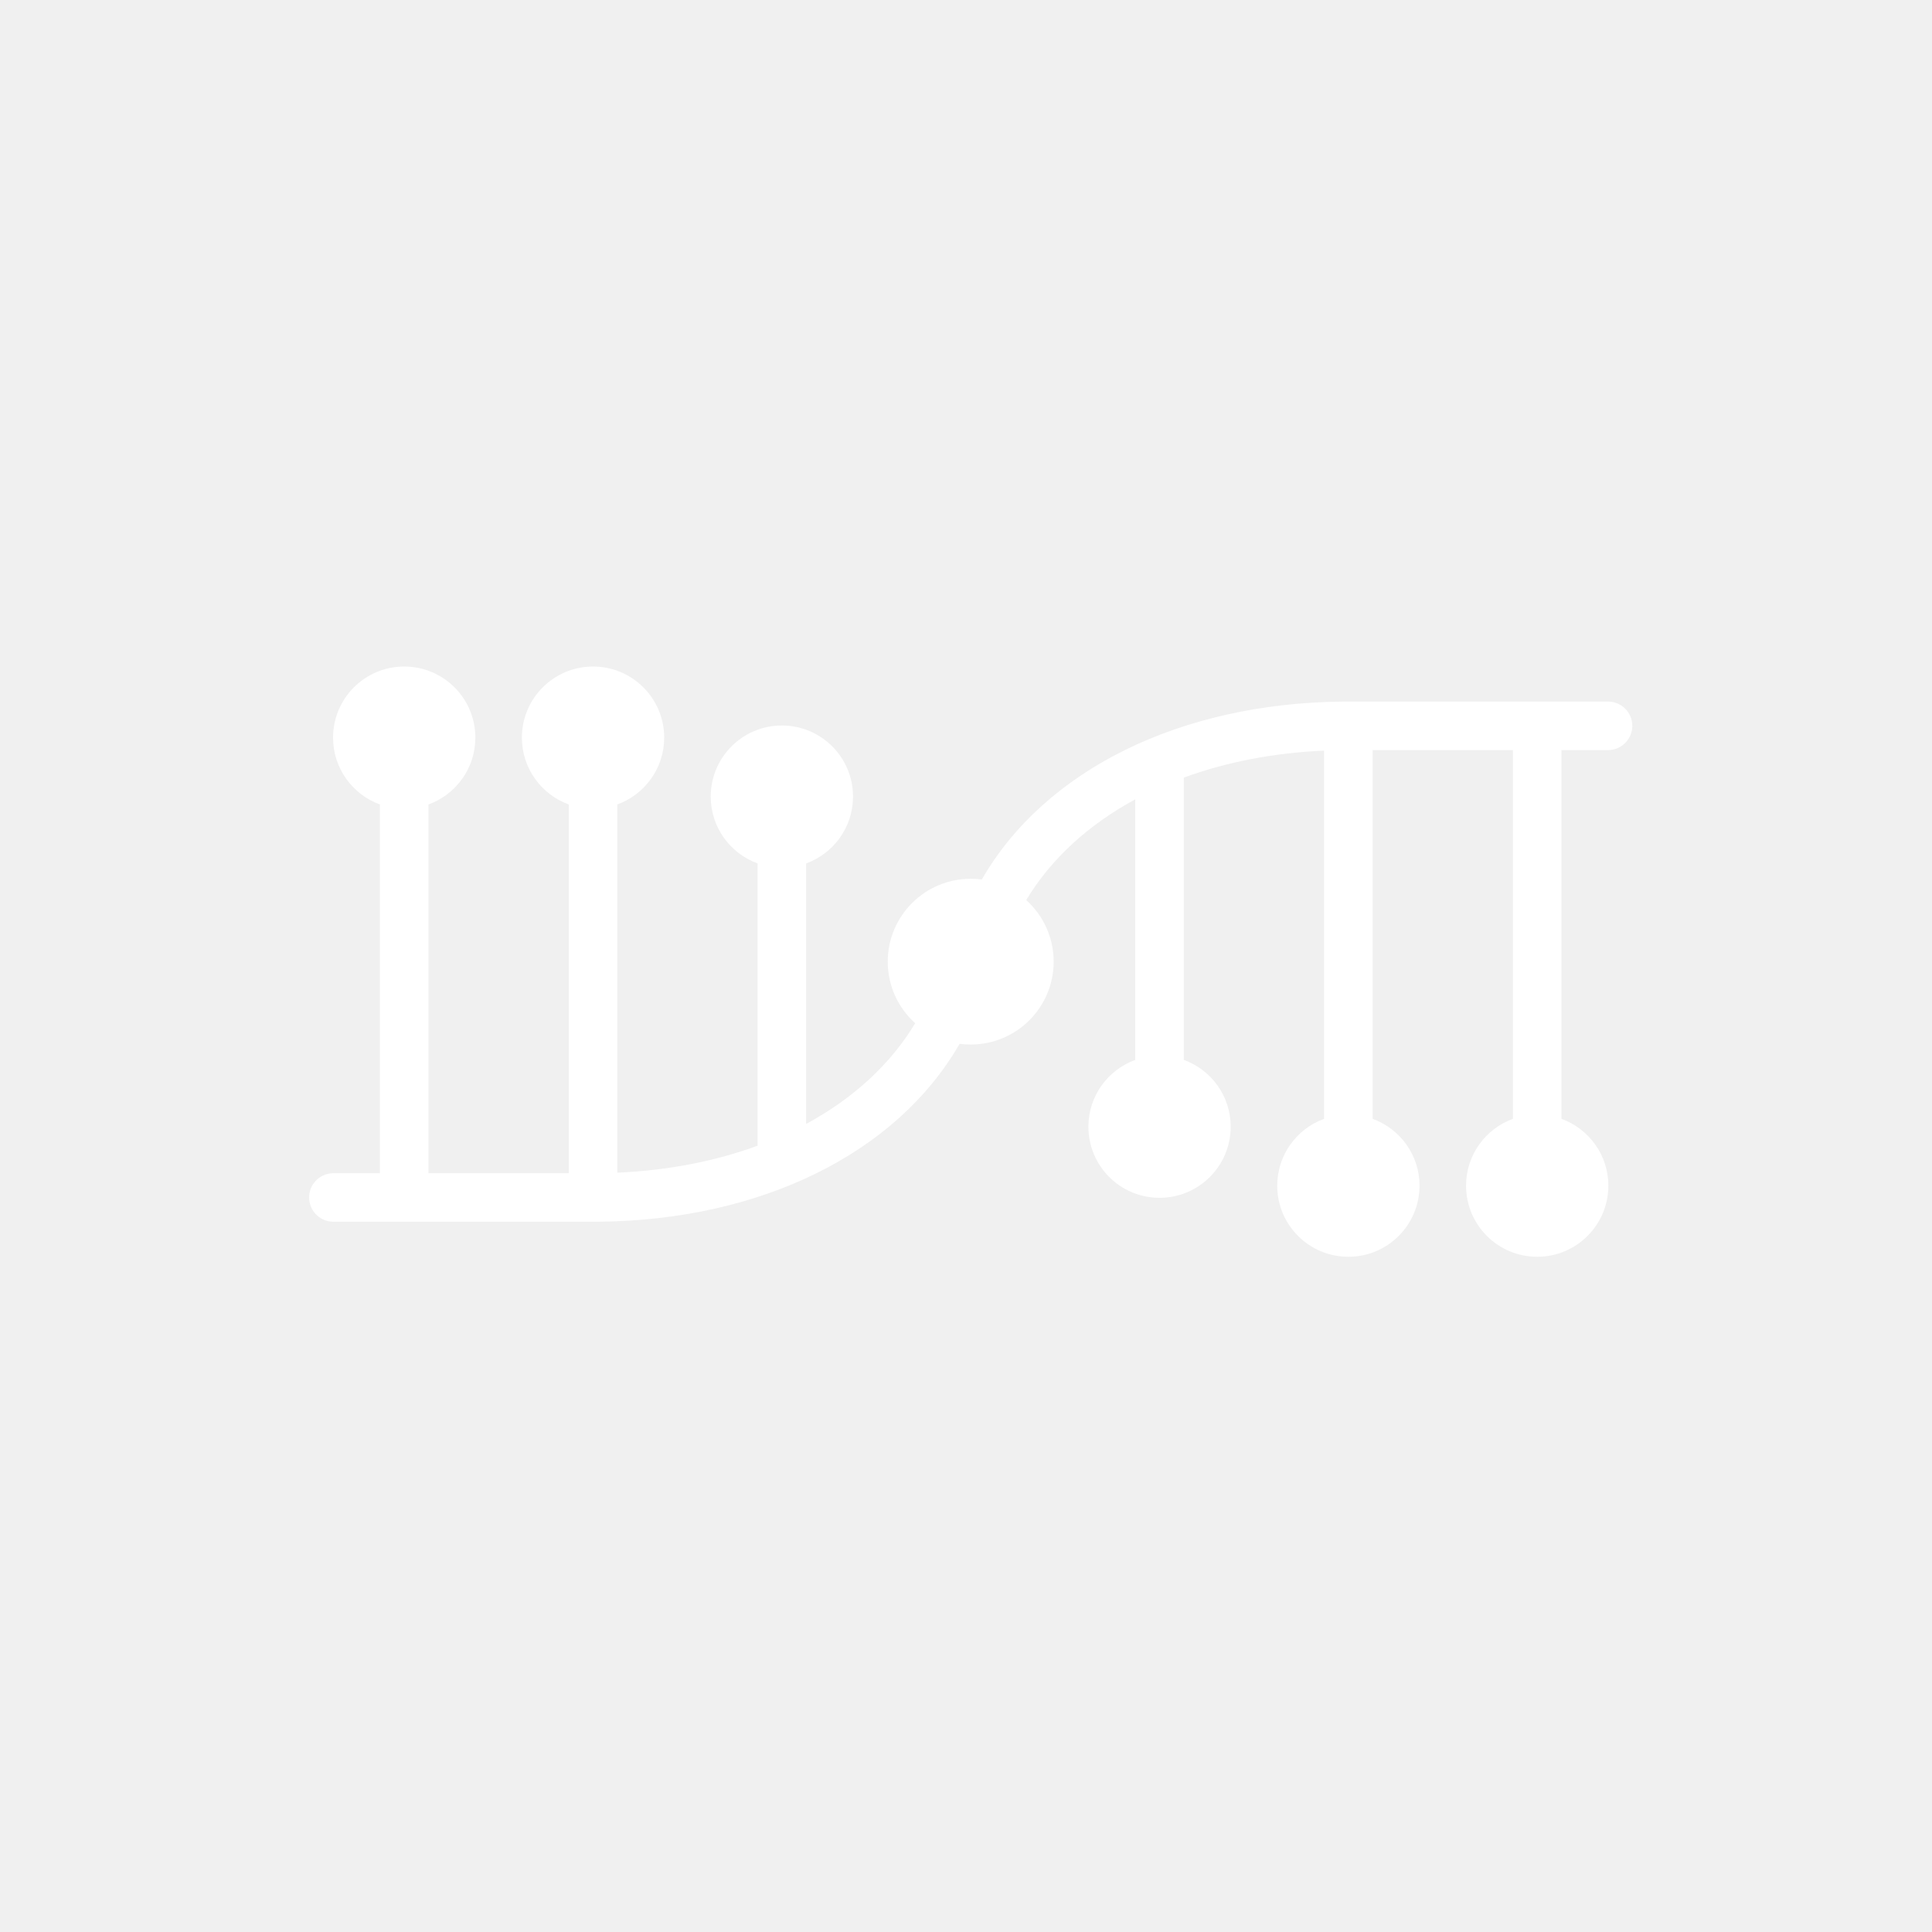
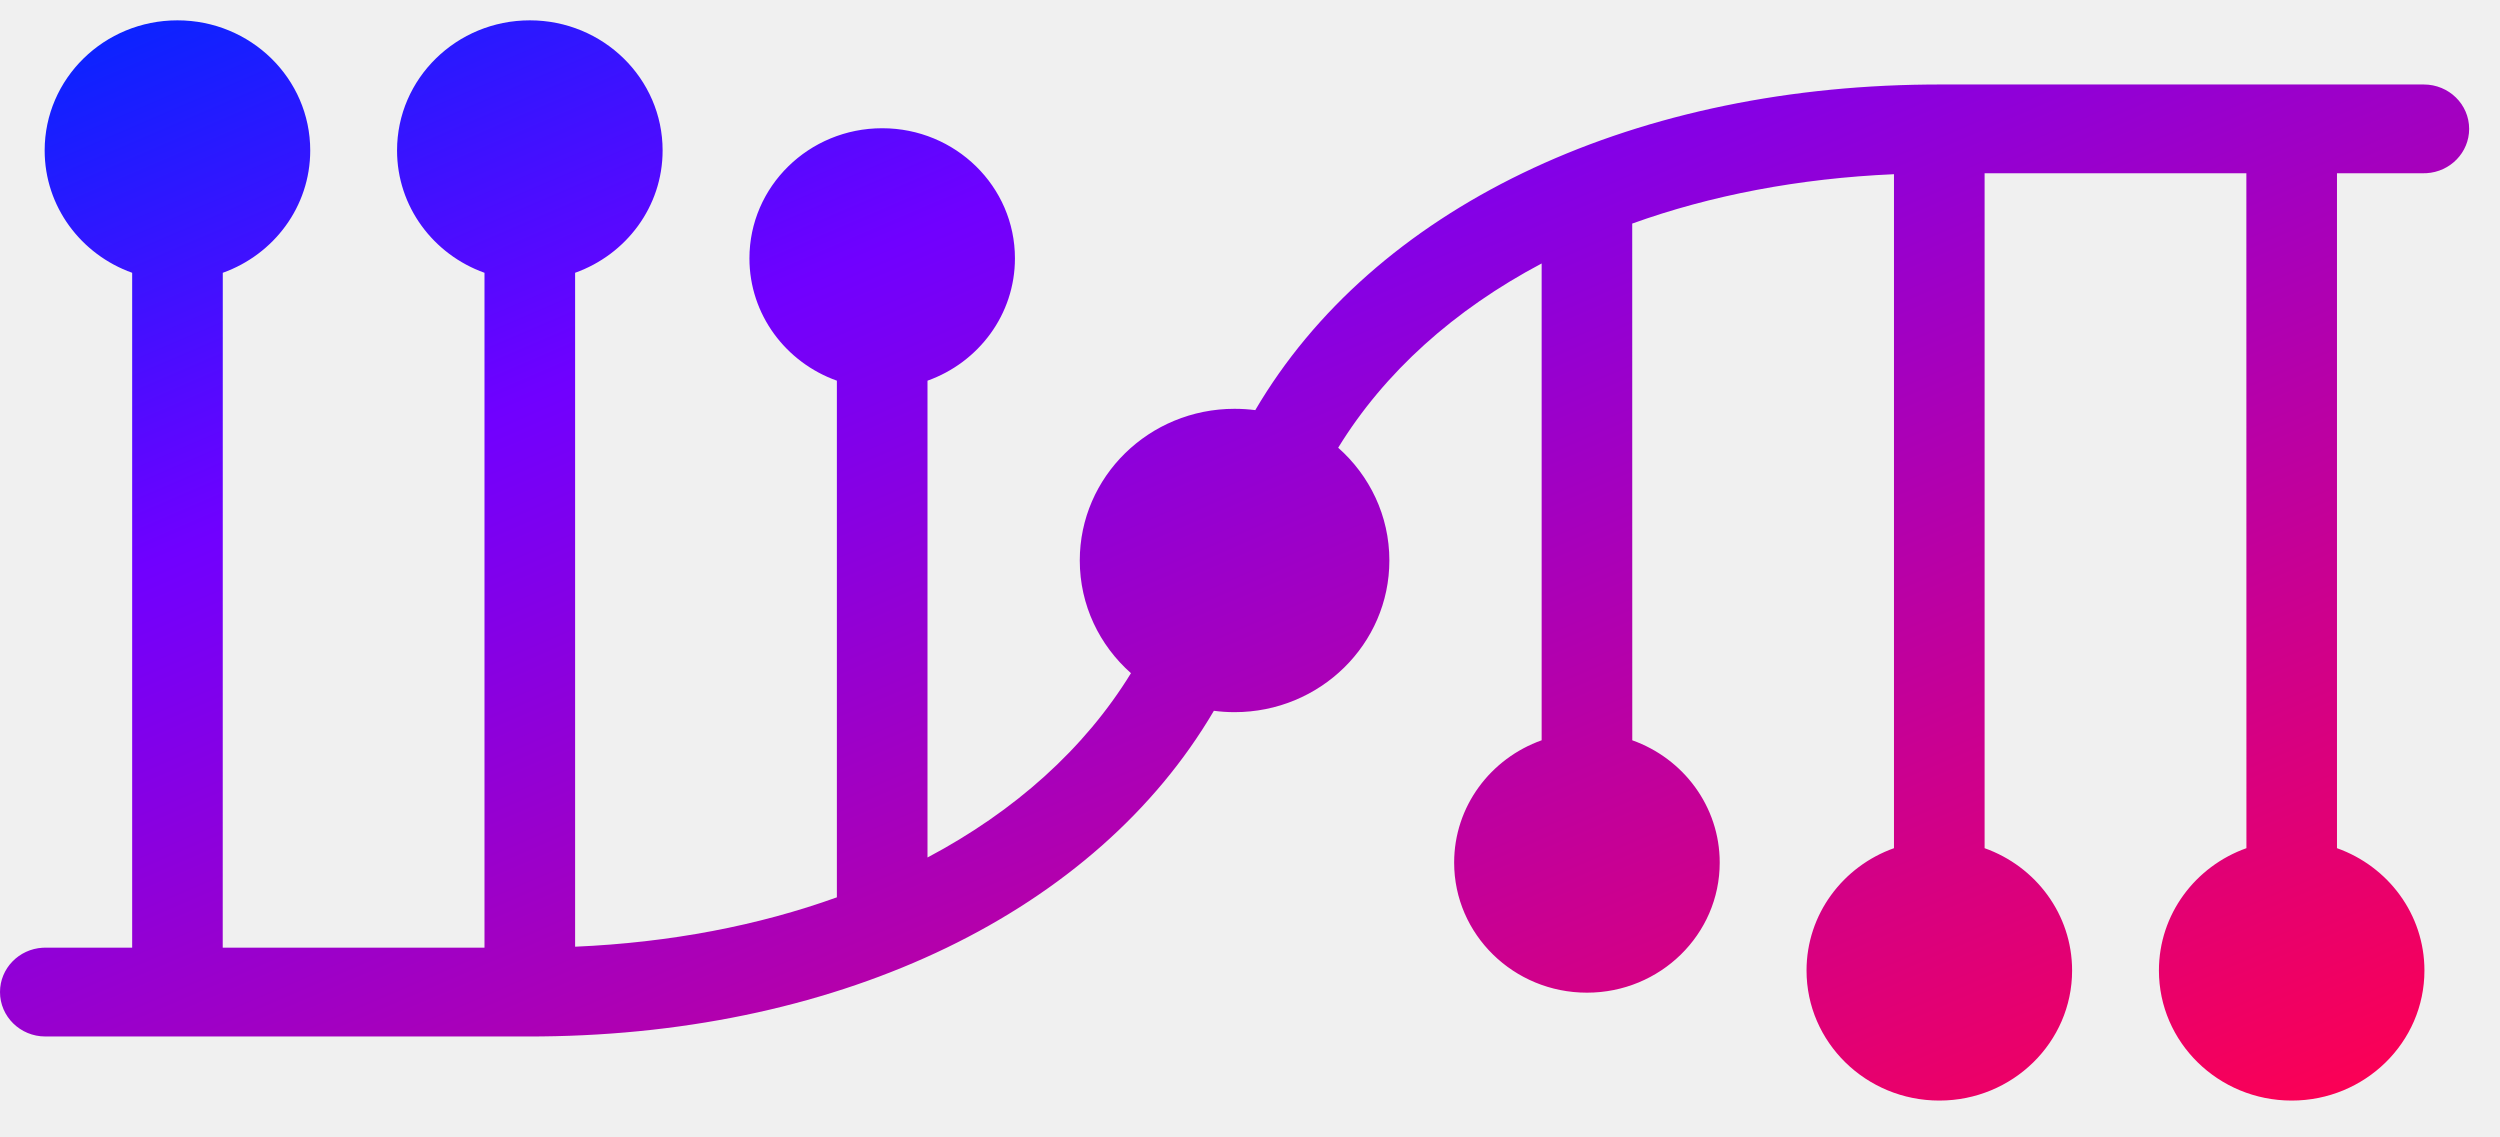
- <svg xmlns="http://www.w3.org/2000/svg" width="200px" height="200px" viewBox="0 0 200 200" version="1.1">
-   <g id="页面-1" stroke="none" stroke-width="1" fill="none" fill-rule="evenodd">
-     <g id="D">
-       <circle id="蒙版" cx="100" cy="100" r="100" />
-       <path d="M61.392,69 C65.459,69 68.757,72.294 68.757,76.359 C68.757,79.54 66.735,82.251 63.905,83.277 L63.905,121.396 C69.174,121.164 74.073,120.201 78.426,118.604 L78.426,89.38 C75.596,88.354 73.574,85.643 73.574,82.462 C73.574,78.397 76.872,75.103 80.939,75.103 C85.007,75.103 88.305,78.397 88.305,82.462 C88.305,85.643 86.283,88.354 83.453,89.38 L83.453,116.349 C88.293,113.735 92.17,110.198 94.741,105.925 C92.997,104.355 91.9,102.08 91.9,99.55 C91.9,94.812 95.745,90.971 100.487,90.971 C100.877,90.971 101.26,90.997 101.636,91.047 C108.176,79.686 122.2,72.804 138.932,72.63 L139.583,72.627 L166.461,72.627 C167.849,72.627 168.975,73.751 168.975,75.138 C168.975,76.475 167.928,77.568 166.609,77.645 L166.461,77.649 L161.644,77.649 L161.644,115.823 C164.474,116.849 166.496,119.559 166.496,122.741 C166.496,126.805 163.198,130.1 159.131,130.1 C155.063,130.1 151.765,126.805 151.765,122.741 C151.765,119.559 153.788,116.849 156.618,115.822 L156.617,77.649 L142.096,77.649 L142.096,115.823 C144.927,116.849 146.948,119.559 146.948,122.741 C146.948,126.805 143.65,130.1 139.583,130.1 C135.515,130.1 132.218,126.805 132.218,122.741 C132.218,119.559 134.239,116.849 137.069,115.823 L137.069,77.704 C131.8,77.936 126.901,78.899 122.548,80.496 L122.549,109.72 C125.379,110.746 127.4,113.456 127.4,116.638 C127.4,120.702 124.103,123.997 120.035,123.997 C115.968,123.997 112.67,120.702 112.67,116.638 C112.67,113.456 114.692,110.746 117.522,109.72 L117.521,82.751 C112.682,85.365 108.805,88.902 106.233,93.175 C107.978,94.745 109.074,97.02 109.074,99.55 C109.074,104.288 105.23,108.129 100.487,108.129 C100.098,108.129 99.714,108.103 99.339,108.053 C92.799,119.414 78.775,126.296 62.042,126.47 L61.392,126.473 L34.513,126.473 C33.125,126.473 32,125.349 32,123.962 C32,122.625 33.046,121.532 34.366,121.455 L34.513,121.451 L39.33,121.451 L39.33,83.277 C36.5,82.251 34.478,79.54 34.478,76.359 C34.478,72.294 37.776,69 41.844,69 C45.911,69 49.209,72.294 49.209,76.359 C49.209,79.54 47.188,82.25 44.358,83.277 L44.357,121.451 L58.878,121.451 L58.878,83.277 C56.048,82.251 54.026,79.54 54.026,76.359 C54.026,72.294 57.324,69 61.392,69 Z" fill="#FFFFFF" />
-     </g>
-   </g>
+ <svg xmlns="http://www.w3.org/2000/svg" width="44" height="20" viewBox="0 0 44 20" fill="none">
+   <path fill-rule="evenodd" clip-rule="evenodd" d="M9.325 0.358C10.615 0.358 11.662 1.383 11.662 2.648C11.662 3.638 11.02 4.481 10.122 4.801L10.122 16.662C11.794 16.59 13.348 16.29 14.729 15.793L14.729 6.7C13.831 6.38 13.19 5.537 13.19 4.547C13.19 3.282 14.236 2.257 15.527 2.257C16.817 2.257 17.863 3.282 17.863 4.547C17.863 5.537 17.222 6.38 16.324 6.7L16.324 15.092C17.86 14.278 19.09 13.177 19.905 11.848C19.352 11.359 19.004 10.652 19.004 9.864C19.004 8.39 20.224 7.195 21.728 7.195C21.852 7.195 21.974 7.203 22.093 7.218C24.168 3.683 28.617 1.542 33.925 1.488L34.132 1.487H42.659C43.1 1.487 43.457 1.836 43.457 2.268C43.457 2.684 43.125 3.024 42.706 3.048L42.659 3.049H41.131L41.131 14.928C42.029 15.247 42.67 16.09 42.67 17.081C42.67 18.345 41.624 19.37 40.334 19.37C39.043 19.37 37.997 18.345 37.997 17.081C37.997 16.09 38.639 15.247 39.537 14.928L39.536 3.049H34.929L34.929 14.928C35.827 15.247 36.469 16.09 36.469 17.081C36.469 18.345 35.422 19.37 34.132 19.37C32.842 19.37 31.795 18.345 31.795 17.081C31.795 16.09 32.437 15.247 33.334 14.928L33.334 3.066C31.663 3.139 30.108 3.438 28.727 3.935L28.728 13.029C29.625 13.348 30.267 14.191 30.267 15.182C30.267 16.446 29.221 17.471 27.93 17.471C26.64 17.471 25.593 16.446 25.593 15.182C25.593 14.191 26.235 13.348 27.133 13.029L27.133 4.637C25.597 5.45 24.367 6.551 23.552 7.88C24.105 8.369 24.453 9.077 24.453 9.864C24.453 11.338 23.233 12.534 21.728 12.534C21.605 12.534 21.483 12.526 21.364 12.51C19.289 16.045 14.84 18.187 9.531 18.241L9.325 18.242H0.797C0.357 18.242 0 17.892 0 17.46C0 17.044 0.332 16.704 0.751 16.68L0.797 16.679L2.326 16.679L2.326 4.801C1.428 4.481 0.786 3.638 0.786 2.648C0.786 1.383 1.833 0.358 3.123 0.358C4.414 0.358 5.46 1.383 5.46 2.648C5.46 3.638 4.818 4.481 3.921 4.801L3.92 16.679H8.527L8.527 4.801C7.63 4.481 6.988 3.638 6.988 2.648C6.988 1.383 8.034 0.358 9.325 0.358Z" fill="url(#paint0_linear_645_1700)" />
+   <defs>
+     <linearGradient id="paint0_linear_645_1700" x1="42.681" y1="19.37" x2="29.135" y2="-12.159" gradientUnits="userSpaceOnUse">
+       <stop stop-color="#FF0050" />
+       <stop offset="0.714" stop-color="#7000FF" />
+       <stop offset="1" stop-color="#0027FF" />
+     </linearGradient>
+   </defs>
</svg>
